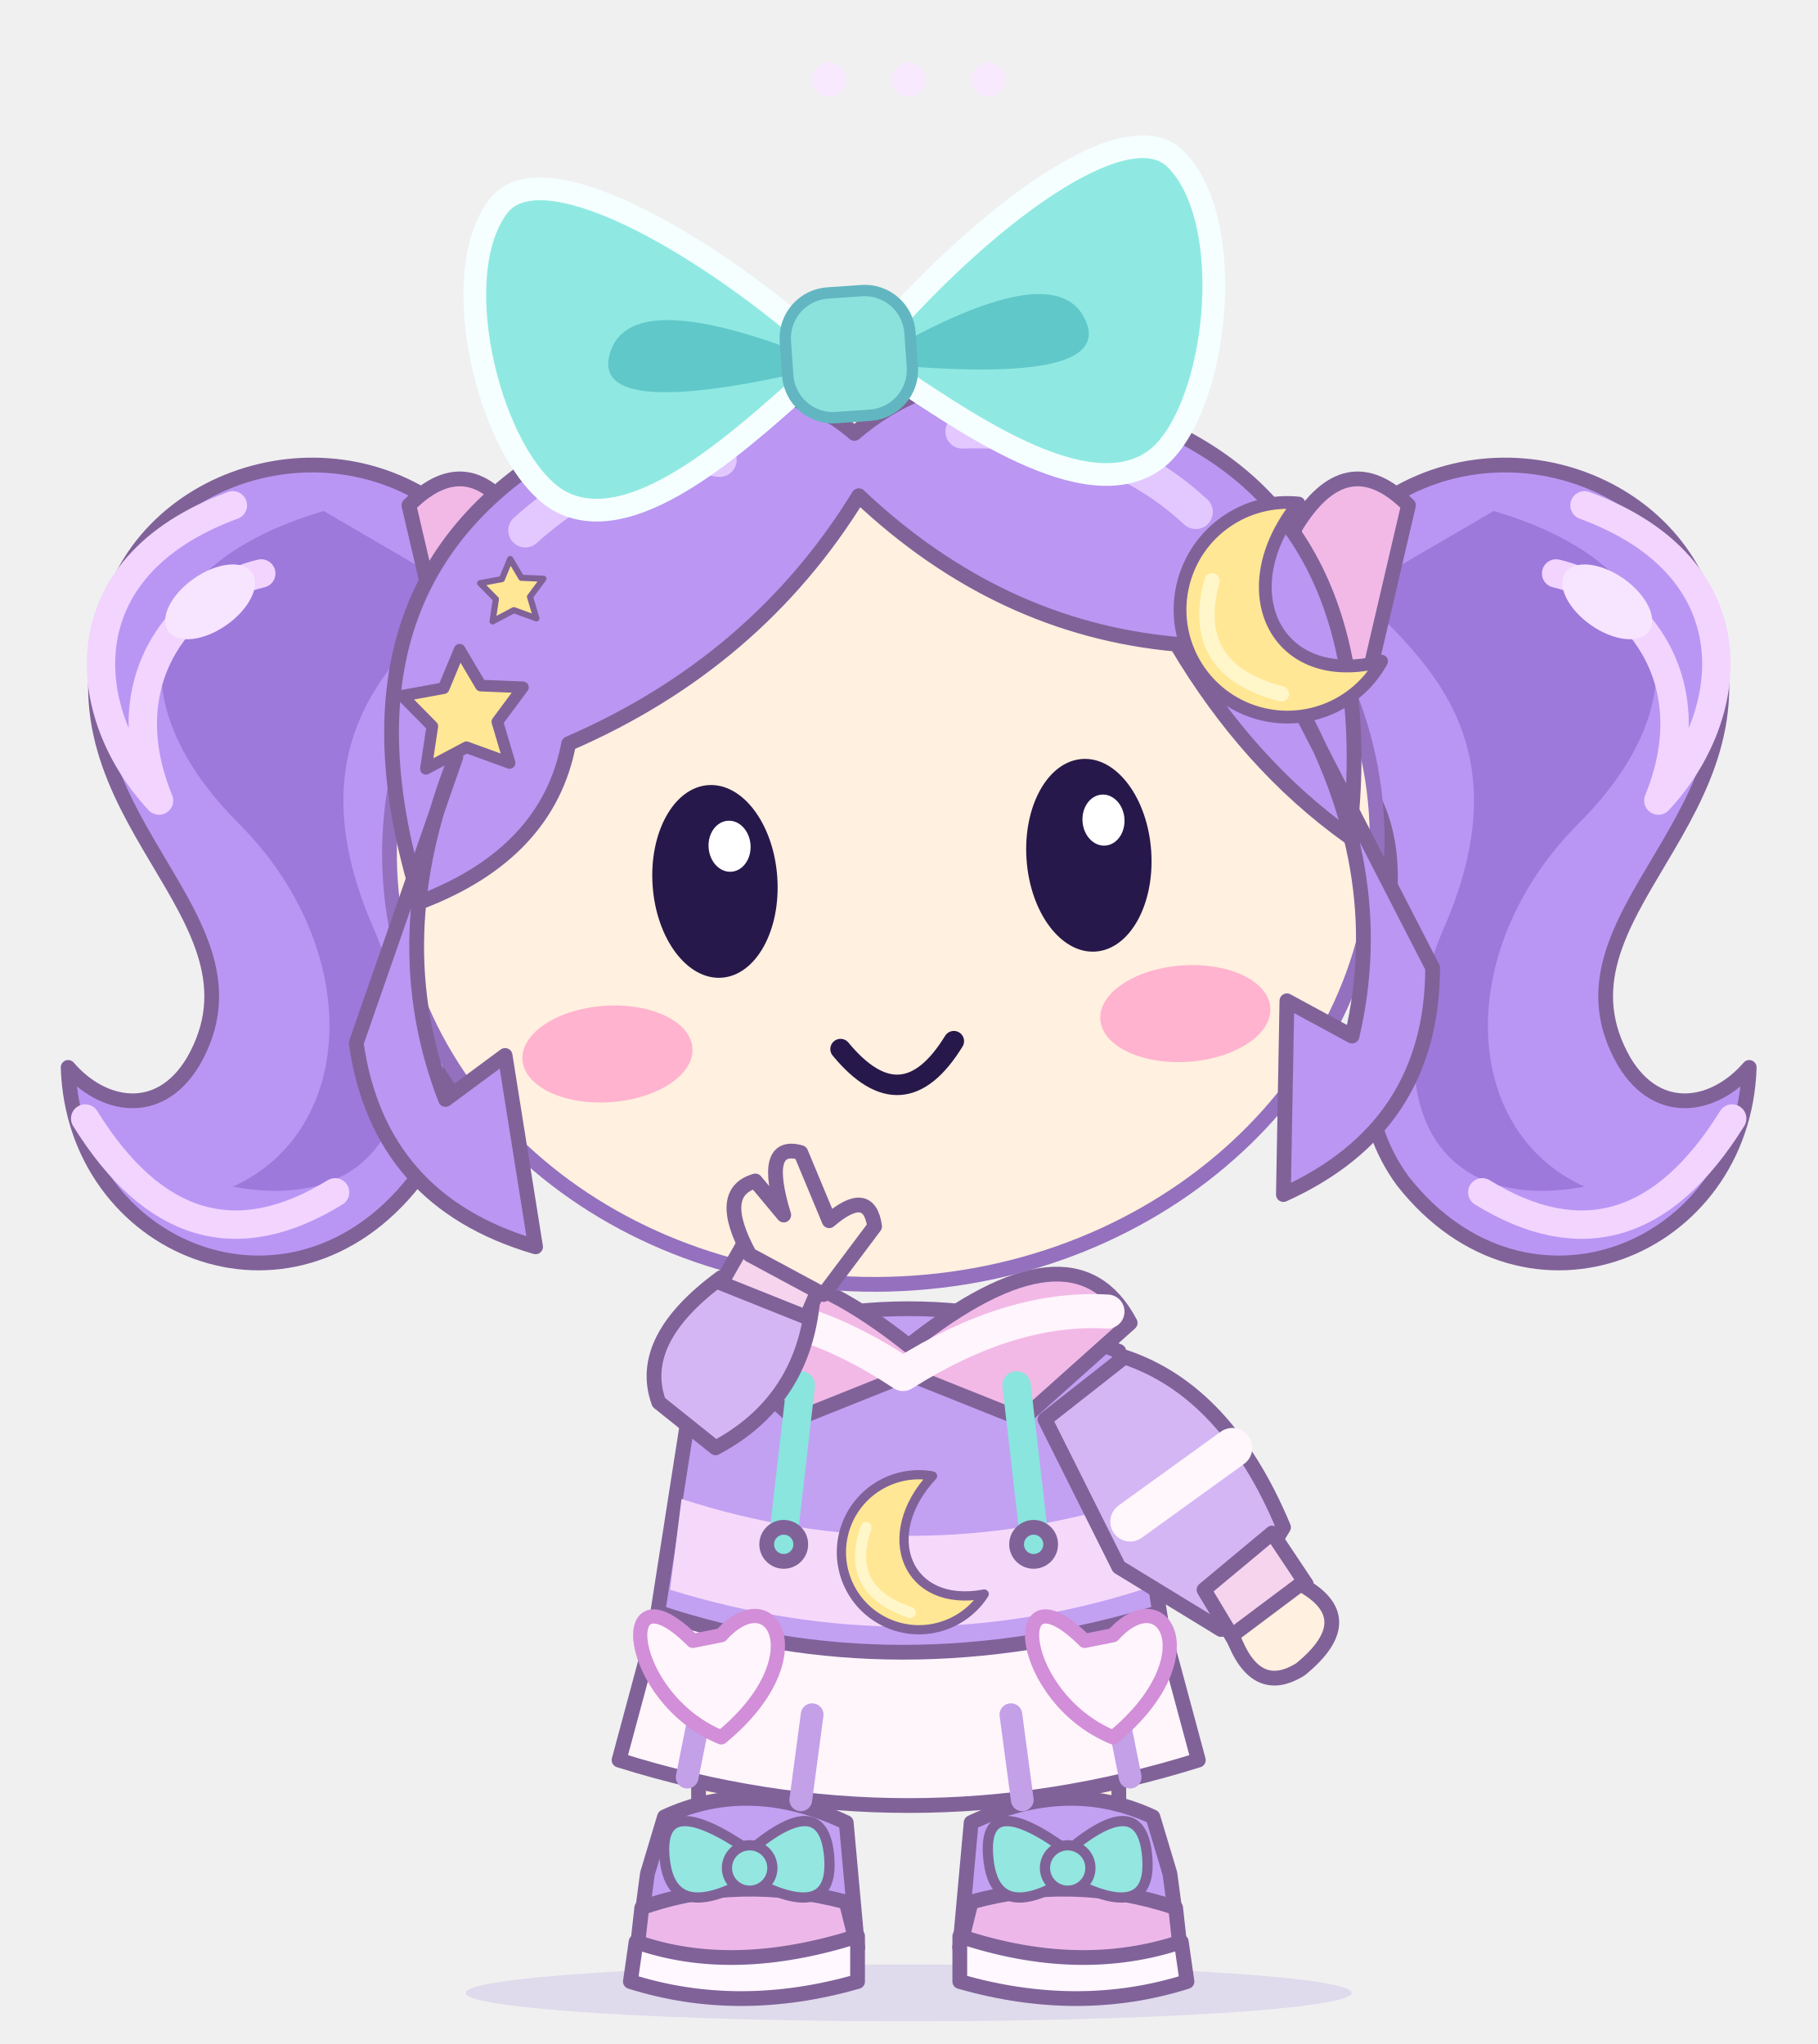
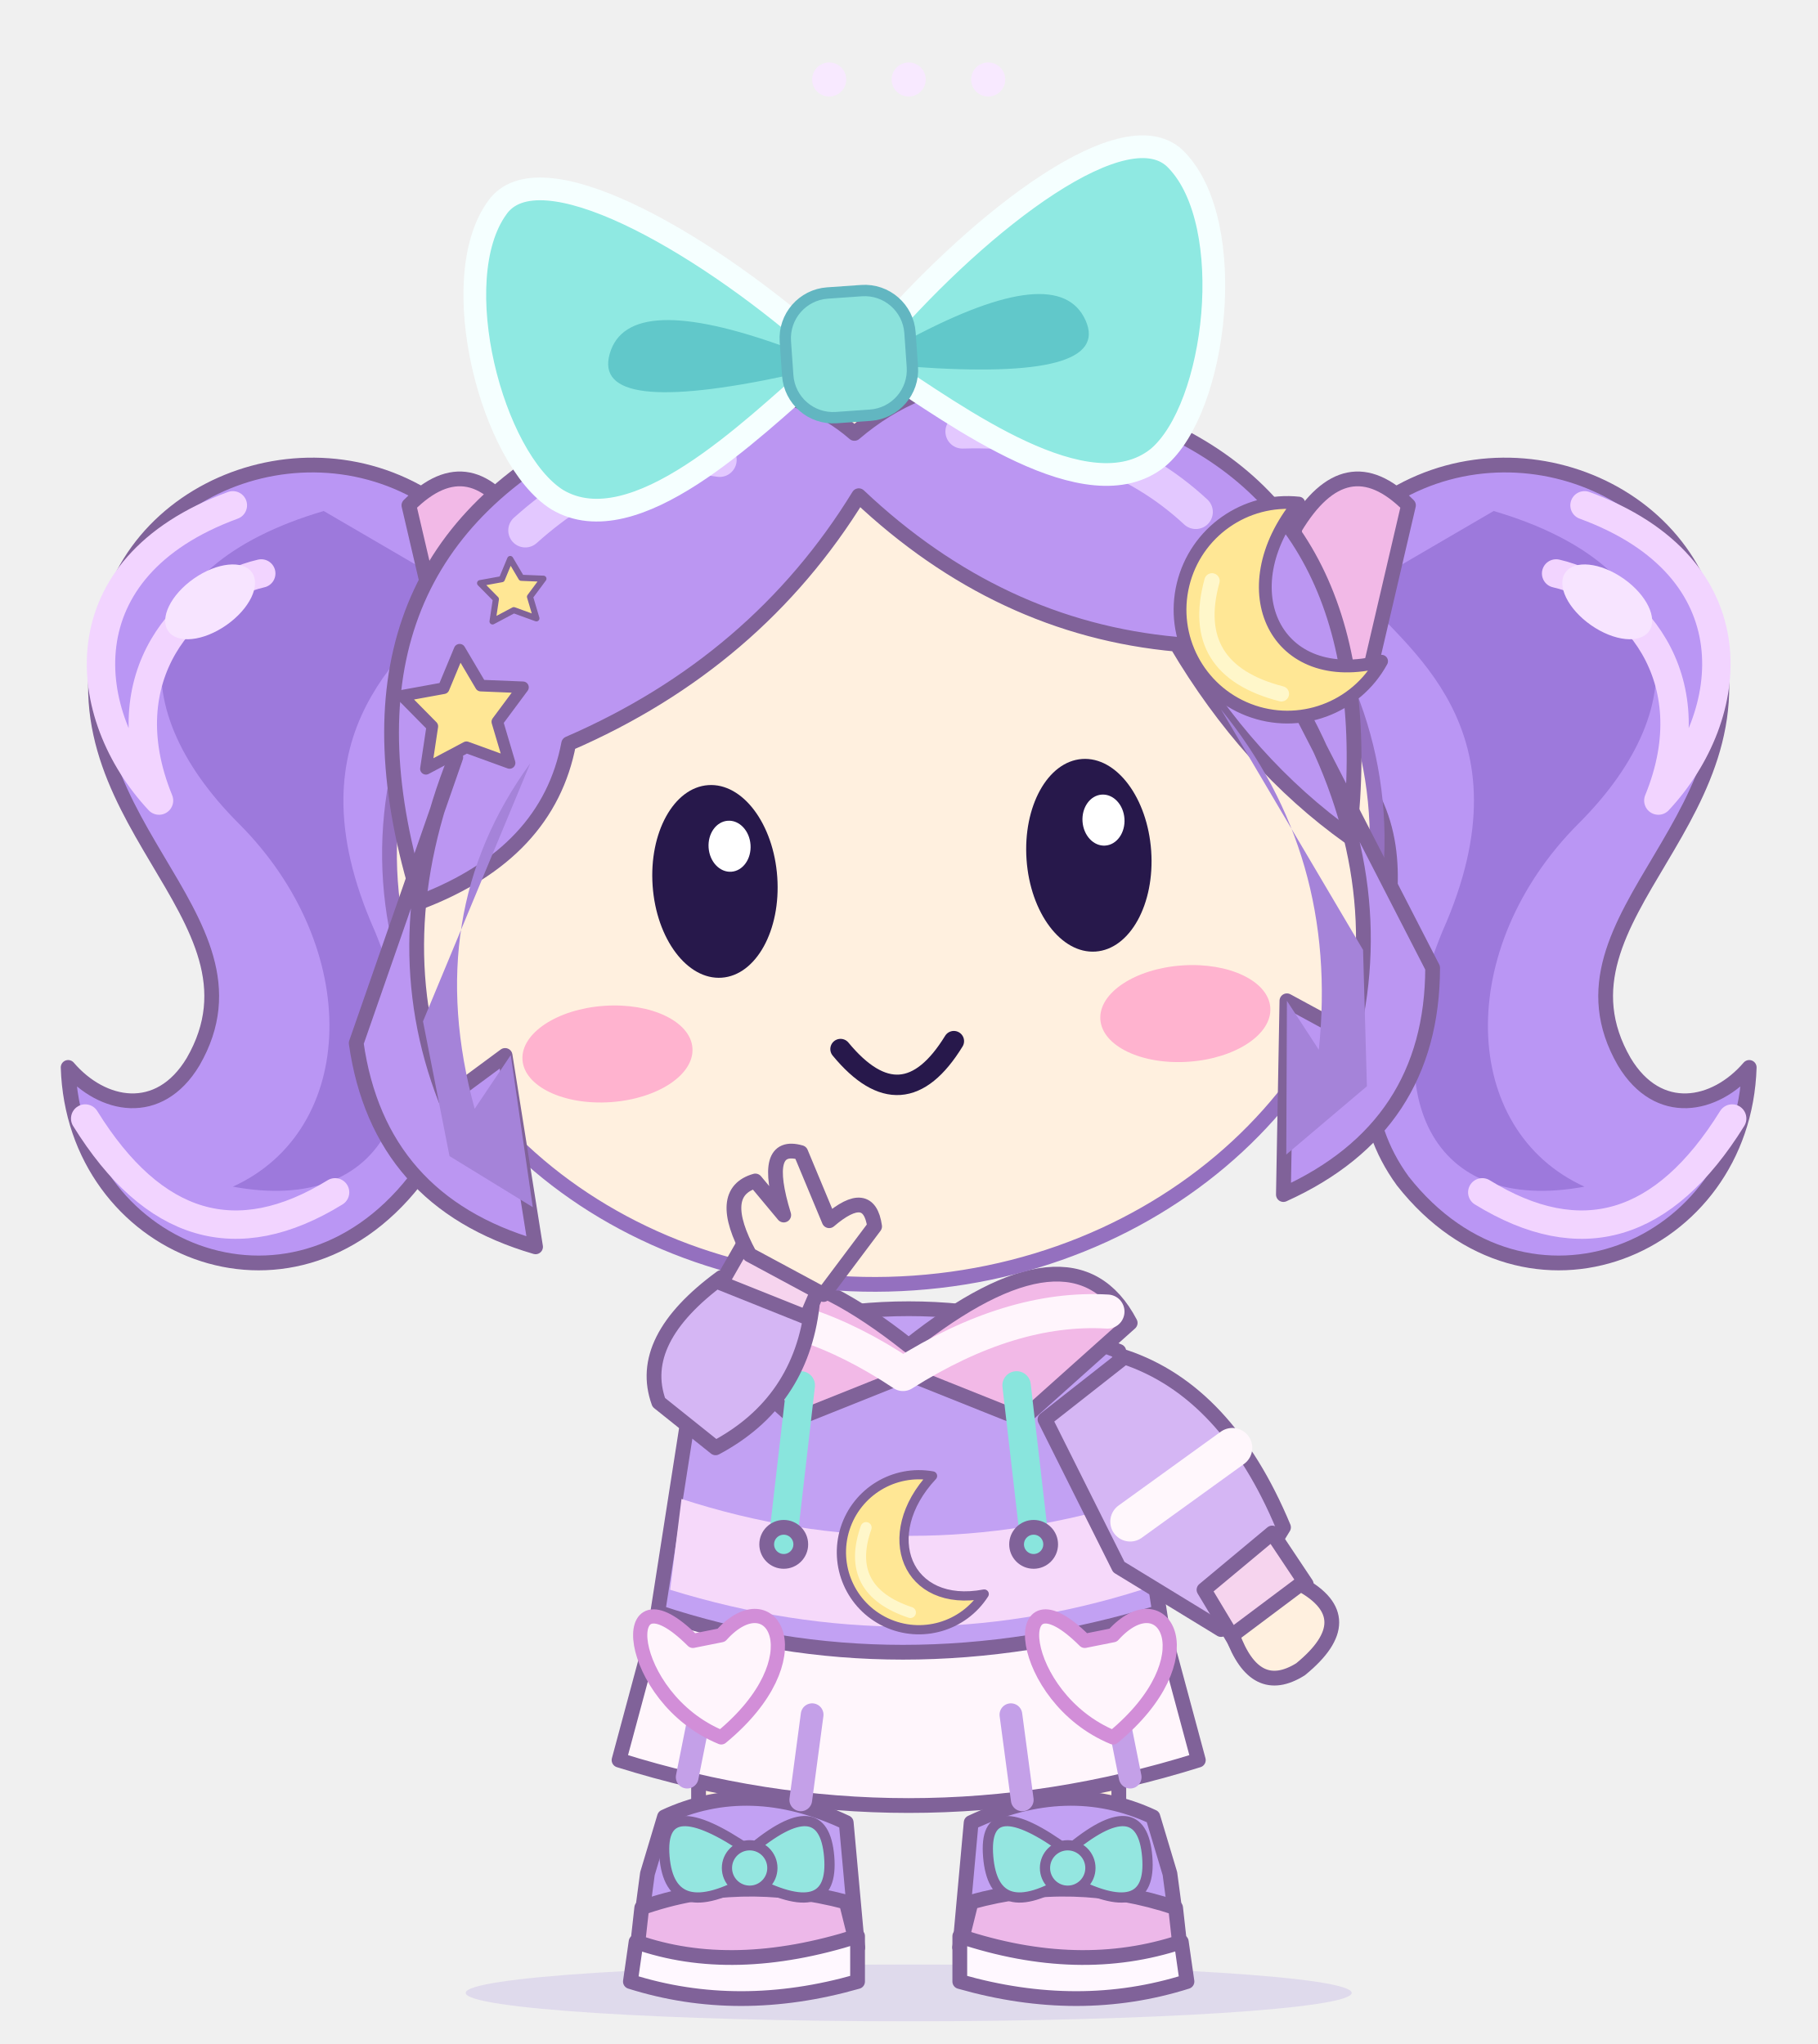
- <svg xmlns="http://www.w3.org/2000/svg" class="luna2" viewBox="0 0 320 360" preserveAspectRatio="xMidYMid meet" role="img" aria-label="Luna — thinking" data-state="thinking" data-outfit="home" data-reduced-motion="true" data-audio="unavailable" data-compact="false" data-character="luna">
+ <svg xmlns="http://www.w3.org/2000/svg" class="luna2" viewBox="0 0 320 360" preserveAspectRatio="xMidYMid meet" role="img" aria-label="Luna — thinking" data-character="luna" data-science-outfit="false" data-listening-disabled="false" data-state="thinking" data-outfit="home" data-reduced-motion="true" data-audio="unavailable" data-compact="false">
  <ellipse class="l2-ground" cx="160" cy="351" rx="78" ry="5" fill="#a58cdd" opacity=".22" />
  <g class="l2-character" fill="none" stroke="#806299" stroke-width="2.6" stroke-linecap="round" stroke-linejoin="round">
    <g transform="translate(0 0)">
      <g transform="translate(83 108)">
        <g class="l2-pigtail" style="transform-origin:0 0">
          <g transform="translate(-83 -108)">
            <path d="M83 94C62 72 26 82 19 108 7 144 49 161 34 187 28 197 18 195 12 188 13 220 51 236 73 208 89 186 68 162 78 141 88 125 101 110 83 94Z" fill="#ba96f4" />
            <path d="M57 90C23 100 21 124 42 145 64 167 63 199 41 209 68 214 78 193 66 164 50 128 73 114 81 104Z" fill="#9d79dc" stroke="none" />
            <path d="M41 89C11 100 14 126 28 141 19 119 33 104 46 101M15 197Q33 226 59 210" fill="none" stroke="#f2d4ff" stroke-width="5" />
            <ellipse cx="37" cy="106" rx="9" ry="5" transform="rotate(-35 37 106)" fill="#f7e4ff" stroke="none" />
            <path d="M72 89Q83 78 92 93L94 112 79 119Z" fill="#f2b9e7" />
          </g>
        </g>
      </g>
    </g>
    <g transform="translate(320 0) scale(-1 1)">
      <g transform="translate(83 108)">
        <g class="l2-pigtail" style="transform-origin:0 0">
          <g transform="translate(-83 -108)">
            <path d="M83 94C62 72 26 82 19 108 7 144 49 161 34 187 28 197 18 195 12 188 13 220 51 236 73 208 89 186 68 162 78 141 88 125 101 110 83 94Z" fill="#ba96f4" />
            <path d="M57 90C23 100 21 124 42 145 64 167 63 199 41 209 68 214 78 193 66 164 50 128 73 114 81 104Z" fill="#9d79dc" stroke="none" />
            <path d="M41 89C11 100 14 126 28 141 19 119 33 104 46 101M15 197Q33 226 59 210" fill="none" stroke="#f2d4ff" stroke-width="5" />
            <ellipse cx="37" cy="106" rx="9" ry="5" transform="rotate(-35 37 106)" fill="#f7e4ff" stroke="none" />
            <path d="M72 89Q83 78 92 93L94 112 79 119Z" fill="#f2b9e7" />
          </g>
        </g>
      </g>
    </g>
    <g class="l2-body">
      <g class="l2-feet">
        <path d="M123 300V324H145V300M175 300V324H197V300" fill="#fff0df" />
        <path d="M117 320Q132 313 149 321L151 343Q136 351 112 345L114 330Z M171 321Q188 313 203 320L206 330 208 345Q184 351 169 343Z" fill="#c2a1f3" />
        <path d="M113 336Q130 330 149 335L151 343Q132 350 112 345ZM171 335Q189 330 207 336L208 345Q189 350 169 343Z" fill="#edb8e9" />
        <path d="M112 342Q129 348 151 341V349Q130 355 111 349ZM169 341Q190 348 208 342L209 349Q190 355 169 349Z" fill="#fff8ff" />
        <g fill="#94e6e0" stroke-width="1.8">
          <path d="M132 326Q116 315 117 327T132 331Q147 339 146 327T132 326ZM188 326Q173 315 174 327T188 331Q203 339 202 327T188 326Z" />
          <circle cx="132" cy="329" r="4" />
          <circle cx="188" cy="329" r="4" />
+         </g>
+         <g class="liam-laces" fill="none" stroke="#f6f7ff" stroke-width="2.5">
+           <path d="m121 323 20 2m-21 3 21 2m38-5 20-2m-20 7 21-2" />
        </g>
      </g>
      <g class="l2-outfit-home">
        <path d="M123 238Q160 223 197 238L207 302Q160 318 113 302Z" fill="#c2a1f3" />
        <path d="M116 284Q158 298 204 284L211 310Q160 326 109 310Z" fill="#fff6fc" />
        <path d="M124 298 121 313M143 302 141 317M178 302 180 317M196 298 199 313" fill="none" stroke="#c4a0e8" stroke-width="4" />
        <path d="M120 264Q160 277 201 264V280Q160 293 118 280Z" fill="#f6d9fa" stroke="none" />
        <path d="M121 233Q131 214 160 237 189 214 199 233L180 250 160 242 140 250Z" fill="#f2b9e7" />
        <path d="M125 231Q141 230 159 242 178 230 195 231" fill="none" stroke="#fff5fc" stroke-width="6" />
        <path d="M141 244 138 270M179 244 182 270" fill="none" stroke="#89e5dd" stroke-width="5" />
        <circle cx="138" cy="272" r="3" fill="#89e5dd" />
        <circle cx="182" cy="272" r="3" fill="#89e5dd" />
        <path transform="translate(159 271) scale(0.65)" d="M8-17A21 21 0 1 0 22 15C1 19-7-1 8-17Z" fill="#ffe795" stroke="#806299" stroke-width="2.5" />
        <path transform="translate(159 271) scale(0.65)" d="M-10-3Q-16 14 2 20" fill="none" stroke="#fff7ca" stroke-width="3" />
        <g class="l2-detail" fill="#fff5fc" stroke="#d28ed8" stroke-width="2.5">
          <path d="M122 289C108 275 110 299 127 306 144 292 136 278 127 288Z" />
          <path d="M191 289C177 275 179 299 196 306 213 292 205 278 196 288Z" />
        </g>
      </g>
      <g class="l2-outfit-enterprise">
        <path d="M124 282H196L205 311Q160 323 115 311Z" fill="#8a73b6" />
        <path d="M126 235Q160 225 194 235L201 294Q180 304 160 293 140 304 119 294Z" fill="#9981c3" />
        <path d="M143 231 160 259 177 231Z" fill="#fff6fc" />
        <path d="M137 233 148 251 140 258 160 283 151 241M183 233 172 251 180 258 160 283 169 241" fill="#bfa0eb" />
        <path d="M151 240 160 247 169 240 168 255 160 250 152 255Z" fill="#8de3da" />
        <circle cx="160" cy="283" r="2.6" fill="#ffdfa3" stroke="none" />
        <path d="M126 281H140M180 281H194" stroke="#d9c2f5" stroke-width="3" />
        <g class="l2-detail">
          <path d="M179 250V268" stroke="#8de3da" stroke-width="3" />
          <rect x="172" y="263" width="17" height="22" rx="3" fill="#fff8ee" />
          <circle cx="180.5" cy="270" r="3" fill="#c3a3ef" stroke="none" />
          <path d="M176 278H185" stroke="#8de3da" />
        </g>
      </g>
+       <g class="liam-clothes">
+         <path d="M123 286H197L199 322H174L166 304H154L146 322H121Z" fill="#697cc0" />
+         <path d="M127 303v14m66-14v14M160 293v9" stroke="#485d9d" />
+         <path d="M123 238Q160 223 197 238L207 302Q160 318 113 302Z" fill="#7d91d6" />
+         <path d="M121 233Q131 214 160 237 189 214 199 233L180 250 160 242 140 250Z" fill="#657bbd" />
+         <path d="M125 231Q141 230 159 242 178 230 195 231" fill="none" stroke="#d6e3ff" stroke-width="5" />
+         <path d="M142 244v23m36-23v23" stroke="#e5eaff" stroke-width="3" />
+         <g transform="translate(160 276) rotate(-22)" stroke="#ffe9ae" stroke-width="2">
+           <circle r="11" fill="#f5d786" />
+           <ellipse rx="21" ry="6" fill="none" />
+           <path d="M-20 0q16 10 40 0" fill="none" stroke="#fff2c5" />
+         </g>
+         <g class="liam-labcoat">
+           <path d="M123 238 141 230 157 251 152 307 113 302Z M197 238 179 230 163 251 168 307 207 302Z" fill="#fff9ef" stroke="#6e80bd" />
+           <path d="m141 230-6 17 11 7-12 10 18 16m27-50 6 17-11 7 12 10-18 16" fill="#e4e9ff" stroke="#7a8ac2" />
+           <path d="m121 282 21 3-2 14-21-3Z m58 3 21-3 2 14-21 3Z" fill="#f6f5ff" stroke="#8d9dcf" stroke-width="1.8" />
+           <path d="m124 255-2 15m6-17-1 16" stroke="#849dd5" stroke-width="3" />
+           <path d="m185 252 3 13" stroke="#d5b267" stroke-width="2" />
+           <path d="m179 266 17-3 3 17-18 3Z" fill="#dae8ff" stroke="#7a8ac2" stroke-width="1.7" />
+           <circle cx="189" cy="270" r="2" fill="#8aa8da" stroke="none" />
+           <path d="m185 276 8-1" stroke="#8aa8da" stroke-width="1.3" />
+         </g>
+       </g>
      <g transform="translate(0 0)">
        <g transform="translate(126 240)">
          <g class="l2-arm l2-arm-left" style="transform-origin:0 0">
            <g transform="translate(-126 -240)">
              <path d="M122 239Q104 245 94 269L105 287 123 276 136 250Z" class="l2-sleeve" fill="#d5b6f4" />
              <path d="M96 270 108 280 102 290 90 279Z" fill="#f6d4ee" />
              <path d="M91 279Q80 285 91 294 99 299 103 288Z" fill="#fff0df" />
              <path class="l2-detail" d="M103 255 121 268" stroke="#fff7fc" stroke-width="7" />
            </g>
          </g>
        </g>
      </g>
      <g transform="translate(320 0) scale(-1 1)">
        <g transform="translate(126 240)">
          <g class="l2-arm l2-arm-right" style="transform-origin:0 0">
            <g transform="translate(-126 -240)">
              <path d="M122 239Q104 245 94 269L105 287 123 276 136 250Z" class="l2-sleeve" fill="#d5b6f4" />
              <path d="M96 270 108 280 102 290 90 279Z" fill="#f6d4ee" />
              <path d="M91 279Q80 285 91 294 99 299 103 288Z" fill="#fff0df" />
              <path class="l2-detail" d="M103 255 121 268" stroke="#fff7fc" stroke-width="7" />
            </g>
          </g>
        </g>
      </g>
    </g>
    <g transform="translate(160 213)">
      <g class="l2-head-pose" style="transform-origin:0 0">
        <g transform="translate(-160 -213)">
          <ellipse class="l2-face-base" cx="160" cy="149" rx="87" ry="77" fill="#fff0df" stroke="#9470bf" />
          <g class="l2-cheeks" fill="#ffb3cf" stroke="none">
            <ellipse cx="109" cy="182" rx="15" ry="8.5" />
            <ellipse cx="211" cy="182" rx="15" ry="8.5" />
          </g>
          <g class="l2-eye-gaze" fill="#27184b" stroke="none">
            <g class="l2-eyes-open">
              <ellipse cx="127" cy="157" rx="11" ry="17" />
              <ellipse cx="193" cy="157" rx="11" ry="17" />
              <ellipse cx="130" cy="151" rx="3.7" ry="4.5" fill="#fff" />
              <ellipse cx="196" cy="151" rx="3.7" ry="4.5" fill="#fff" />
            </g>
          </g>
          <g class="l2-eyes-shut" fill="none" stroke="#27184b" stroke-width="4.5">
            <path d="M116 160Q127 147 138 160M182 160Q193 147 204 160" />
          </g>
          <g class="l2-eyes-blink" fill="none" stroke="#27184b" stroke-width="3.5">
            <path d="M117 160Q127 165 137 160M183 160Q193 165 203 160" />
          </g>
          <g class="l2-brows" fill="none" stroke="#9470bf" stroke-width="3">
            <path d="M117 132 132 130M188 130 203 132" />
          </g>
          <g fill="none" stroke="#27184b" stroke-width="3.6">
            <path class="l2-mouth-smile" d="M150 184Q160 198 170 184" />
            <path class="l2-mouth-concern" d="M152 191Q160 186 168 191" />
          </g>
          <g class="l2-mouth-small">
            <ellipse cx="160" cy="188" rx="6" ry="7" fill="#44234f" stroke="#27184b" stroke-width="2" />
          </g>
          <g class="l2-mouth-wide">
            <path d="M149 182H171Q172 200 160 200 148 200 149 182Z" fill="#44234f" stroke="#27184b" stroke-width="2" />
            <path d="M153 195Q160 189 167 195Q160 202 153 195Z" fill="#f7a5c8" stroke="none" />
          </g>
          <g class="l2-front-hair" fill="#bb96f2">
            <path d="M78 153Q64 94 112 73 144 60 160 76 183 59 213 78 252 98 242 153 225 139 214 117 183 112 160 87 140 115 106 127 101 146 78 153Z" />
            <path d="M86 128Q71 159 80 188L91 181 94 215Q67 205 65 177Z M234 128Q249 159 240 188L229 181 226 215Q253 205 255 177Z" />
+             <path d="M99 130Q78 155 85 190L92 181 94 208 80 198 77 174Z M221 129Q240 156 234 190L229 181 227 208 242 197 243 173Z" fill="#a583d9" stroke="none" />
            <path d="M101 89Q119 75 136 79M179 77Q204 78 219 94" fill="none" stroke="#e3c8ff" stroke-width="6" />
          </g>
          <g class="l2-accessories">
            <path d="M154 59C135 40 108 22 100 32 90 44 96 76 107 84 120 93 142 74 154 65Z M166 59C185 40 212 22 220 32 230 44 224 76 213 84 200 93 178 74 166 65Z" fill="#8fe9e2" stroke="#f5ffff" stroke-width="4" />
            <path d="M149 60Q122 48 118 59T149 65M171 60Q198 48 202 59T171 65" fill="#61c8ca" stroke="none" />
            <rect x="149" y="51" width="22" height="22" rx="8" fill="#8be2dc" stroke="#62b6c1" stroke-width="2" />
            <path transform="translate(230 109) scale(0.9)" d="M8-17A21 21 0 1 0 22 15C1 19-7-1 8-17Z" fill="#ffe795" stroke="#806299" stroke-width="2.5" />
            <path transform="translate(230 109) scale(0.9)" d="M-10-3Q-16 14 2 20" fill="none" stroke="#fff7ca" stroke-width="3" />
            <g class="l2-detail">
              <path transform="translate(88 119) scale(0.82)" d="M0-12 4-4 13-3 7 4 9 13 0 9-9 13-7 4-13-3-4-4Z" fill="#ffe795" stroke="#806299" stroke-width="2.5" stroke-linejoin="round" />
              <path transform="translate(98 99) scale(0.43)" d="M0-12 4-4 13-3 7 4 9 13 0 9-9 13-7 4-13-3-4-4Z" fill="#ffe795" stroke="#806299" stroke-width="2.5" stroke-linejoin="round" />
            </g>
          </g>
+           <g class="liam-hair" fill="#9faef5" stroke="#727aca" stroke-width="2.3">
+             <path d="M146 47Q170 22 150 22 127 26 119 38 122 16 145 13 176 9 181 28 184 40 171 48Z" />
+             <path d="M89 75Q74 92 61 87L68 99Q59 110 42 106 46 123 62 127L51 137Q40 139 34 132 37 154 62 157L51 167 40 165Q47 184 69 182L59 191 48 191Q58 210 82 201L88 215 106 197 111 137 213 134 221 200Q236 217 252 204L243 196Q268 194 276 178 263 185 252 175 276 169 278 151 267 162 251 148 277 142 279 122 266 137 250 122 262 111 256 98 249 103Q239 84 232 75 213 52 175 52 125 44 89 75Z" />
+             <path d="M66 127Q82 119 86 99 77 133 62 143L76 148Q82 166 69 175 90 174 99 151L101 186 87 200 80 192 69 197 71 178 60 176 69 157 59 153 72 139Z M230 108Q226 138 243 150L234 159 247 175 235 182 243 198 224 190 219 145Z" fill="#7d8ee0" stroke="none" />
+             <path d="M87 140Q78 99 105 80 125 62 157 70 178 55 202 72 235 81 237 119L229 149Q213 148 201 128L204 144Q180 137 169 112L166 141Q147 134 138 109 133 135 113 143L118 128Q104 146 88 150Z" />
+             <path d="M156 76Q139 91 153 120L164 131 162 110 172 122Q162 94 169 76 M198 81Q216 105 222 127L229 136 225 111 217 90Z" fill="#bec7ff" stroke="none" />
+             <path d="M94 98Q90 119 81 128M122 82Q109 92 108 106M177 74Q188 70 198 78M57 146q8 5 15 3M244 159q13 9 21 1" fill="none" stroke="#e0e9ff" stroke-width="4" />
+             <path d="M133 28q17-16 31-6" fill="none" stroke="#e0e9ff" stroke-width="3" />
+           </g>
+           <g class="liam-goggles" stroke="#39375e" stroke-width="3.5">
+             <path d="M82 104Q88 52 160 56 226 53 239 105" fill="none" stroke-width="9" />
+             <path d="M145 65Q160 57 175 65" fill="none" stroke-width="7" />
+             <g transform="rotate(-17 120 64)">
+               <ellipse cx="120" cy="64" rx="30" ry="21" fill="#9692b5" />
+               <ellipse cx="120" cy="62" rx="24" ry="15" fill="#c4d7ff" stroke="#f5eaff" stroke-width="2.5" />
+               <path d="m107 68 18-19m-8 23 17-18" stroke="#fff9ef" stroke-width="4" />
+             </g>
+             <g transform="rotate(17 200 64)">
+               <ellipse cx="200" cy="64" rx="30" ry="21" fill="#9692b5" />
+               <ellipse cx="200" cy="62" rx="24" ry="15" fill="#c4d7ff" stroke="#f5eaff" stroke-width="2.5" />
+               <path d="m186 66 17-18m-7 23 15-17" stroke="#fff9ef" stroke-width="4" />
+             </g>
+           </g>
+           <g class="liam-moon">
+             <path transform="translate(226 106) scale(0.88)" d="M8-17A21 21 0 1 0 22 15C1 19-7-1 8-17Z" fill="#ffe795" stroke="#806299" stroke-width="2.5" />
+             <path transform="translate(226 106) scale(0.88)" d="M-10-3Q-16 14 2 20" fill="none" stroke="#fff7ca" stroke-width="3" />
+           </g>
+           <g class="liam-glasses" fill="none" stroke="#35365d" stroke-width="3.2">
+             <circle cx="126" cy="162" r="25" />
+             <circle cx="194" cy="162" r="25" />
+             <path d="M151 160q9-7 18 0m-68-4-13-5m131 5 13-5" />
+             <path d="M110 146q7-5 13-4M178 146q7-5 13-4" stroke="#fff" stroke-width="2" />
+           </g>
          <g class="l2-sleep-mask">
            <path d="M88 153 104 159M216 159 232 153" fill="none" stroke="#9b79cb" stroke-width="7" />
            <path d="M104 146Q124 136 147 146 160 152 173 146 196 136 216 146L216 174Q198 193 177 178 160 168 143 178 122 193 104 174Z" fill="#b792ee" stroke="#f0d9ff" stroke-width="3" />
            <path d="M117 163Q127 174 138 163M182 163Q193 174 203 163" fill="none" stroke="#fff0ff" stroke-width="3" />
            <path transform="translate(160 153) scale(0.34)" d="M8-17A21 21 0 1 0 22 15C1 19-7-1 8-17Z" fill="#ffe795" stroke="#806299" stroke-width="2.5" />
            <path transform="translate(160 153) scale(0.34)" d="M-10-3Q-16 14 2 20" fill="none" stroke="#fff7ca" stroke-width="3" />
          </g>
          <g class="l2-mouth-snore" fill="#44234f" stroke="#27184b" stroke-width="2">
            <path class="l2-snore-closed" d="M155 193Q160 198 165 193" fill="none" stroke-width="3.4" stroke-linecap="round" />
            <ellipse class="l2-snore-open" cx="160" cy="194" rx="6" ry="8" />
            <path class="l2-snore-tongue" d="M156 198Q160 194 164 198Q160 203 156 198Z" fill="#f7a5c8" stroke="none" />
          </g>
        </g>
      </g>
    </g>
    <g class="l2-hand-think">
      <path d="M116 247Q112 236 127 225L143 230Q141 247 126 255Z" class="l2-sleeve" fill="#d5b6f4" />
      <path d="M127 226 131 219 145 225 142 232Z" fill="#f6d4ee" />
      <path d="M132 221Q126 210 133 208L138 214Q134 201 141 203L146 215Q153 209 154 216L145 228Z" fill="#fff0df" />
    </g>
    <g class="l2-laptop">
      <path d="M106 312H219L232 331H101Z" fill="#bba0e3" />
      <path d="M139 281H229L219 328H130Z" fill="#9d80cb" stroke="#e7d2ff" stroke-width="3" />
      <path transform="translate(180 303) scale(0.46)" d="M8-17A21 21 0 1 0 22 15C1 19-7-1 8-17Z" fill="#ffe795" stroke="#806299" stroke-width="2.5" />
      <path transform="translate(180 303) scale(0.46)" d="M-10-3Q-16 14 2 20" fill="none" stroke="#fff7ca" stroke-width="3" />
      <path d="M102 333H230" stroke="#806299" stroke-width="4" />
    </g>
  </g>
  <g class="l2-effects" stroke="none">
    <g class="l2-thinking-dots" fill="#f8e9ff">
      <circle cx="146" cy="14" r="3" />
      <circle cx="160" cy="14" r="3" />
      <circle cx="174" cy="14" r="3" />
    </g>
    <g class="l2-listening-lines" fill="none" stroke="#93ede5" stroke-width="4">
-       <path d="M23 65 31 77M40 57 44 71M291 65 283 77M274 57 270 71" />
+       <path d="m271 43 4-18m11 26 13-15m-5 29 20-6" />
    </g>
    <g class="l2-sparkles">
      <path transform="translate(40 244) scale(0.65)" d="M0-12 4-4 13-3 7 4 9 13 0 9-9 13-7 4-13-3-4-4Z" fill="#ffe795" stroke="#806299" stroke-width="2.5" stroke-linejoin="round" />
      <path transform="translate(278 238) scale(0.8)" d="M0-12 4-4 13-3 7 4 9 13 0 9-9 13-7 4-13-3-4-4Z" fill="#ffe795" stroke="#806299" stroke-width="2.5" stroke-linejoin="round" />
      <path transform="translate(273 47) scale(0.45)" d="M0-12 4-4 13-3 7 4 9 13 0 9-9 13-7 4-13-3-4-4Z" fill="#ffe795" stroke="#806299" stroke-width="2.5" stroke-linejoin="round" />
    </g>
    <g class="l2-oops" fill="#ffe795">
      <path d="M270 77 274 91 278 77Z" />
      <circle cx="274" cy="98" r="2.5" />
    </g>
    <g class="l2-zzz" fill="#e8d0ff" font-family="system-ui,sans-serif" font-weight="700">
      <text x="260" y="145" font-size="14">z</text>
      <text x="277" y="127" font-size="20">z</text>
      <text x="292" y="104" font-size="25">Z</text>
    </g>
  </g>
  <style>/* Every animated group has one transform owner. Face/head never scale. */
.luna2 { display:block; width:100%; height:auto; aspect-ratio:8/9; overflow:hidden; }
.luna2 * { transform-box:view-box; }
.luna2 .l2-outfit-enterprise,
.luna2 .l2-eyes-shut,.luna2 .l2-eyes-blink,.luna2 .l2-mouth-small,.luna2 .l2-mouth-wide,
.luna2 .l2-mouth-concern,.luna2 .l2-mouth-snore,.luna2 .l2-sleep-mask,.luna2 .l2-laptop,.luna2 .l2-effects &gt; g,
.luna2 .l2-hand-think,.luna2 .l2-listening-glow,.luna2 .l2-brows { opacity:0; }
.luna2[data-outfit="enterprise"] .l2-outfit-home { display:none; }
.luna2[data-outfit="enterprise"] .l2-outfit-enterprise { opacity:1; }
.luna2[data-outfit="enterprise"] .l2-sleeve { fill:#9981c3; }
.luna2[data-compact="true"] .l2-detail { display:none; }
.luna2[data-state="listening"] .l2-listening-lines { opacity:.85; }
.luna2[data-state="thinking"] .l2-thinking-dots { opacity:1; }
.luna2[data-state="thinking"] .l2-eye-gaze { transform:translate(3px,-4px); }
.luna2[data-state="thinking"] .l2-head-pose { transform:rotate(-4deg); }
.luna2[data-state="thinking"] .l2-arm-left { opacity:0; }
.luna2[data-state="thinking"] .l2-hand-think { opacity:1; }
.luna2[data-state="working"] .l2-laptop { opacity:1; }
.luna2[data-state="working"] .l2-eye-gaze { transform:translate(0,4px); }
.luna2[data-state="working"] .l2-arm { transform:rotate(-25deg); }
.luna2[data-state="happy"] .l2-eyes-open,
.luna2[data-state="sleeping"] .l2-eyes-open { opacity:0; }
.luna2[data-state="happy"] .l2-eyes-shut,
.luna2[data-state="happy"] .l2-sparkles { opacity:1; }
.luna2[data-state="happy"] .l2-mouth-smile,
.luna2[data-state="error"] .l2-mouth-smile { opacity:0; }
.luna2[data-state="happy"] .l2-mouth-wide { opacity:1; }
.luna2[data-state="error"] .l2-mouth-small,
.luna2[data-state="error"] .l2-oops,.luna2[data-state="error"] .l2-brows { opacity:1; }
.luna2[data-state="sleeping"] .l2-mouth-smile { opacity:0; }
.luna2[data-state="sleeping"] .l2-sleep-mask,
.luna2[data-state="sleeping"] .l2-zzz { opacity:1; }
.luna2[data-state="sleeping"] .l2-mouth-snore { opacity:1; }
.luna2[data-state="sleeping"] .l2-snore-open,
.luna2[data-state="sleeping"] .l2-snore-tongue { opacity:0; animation:l2-snore-open 3.6s steps(1,end) infinite; }
.luna2[data-state="sleeping"] .l2-snore-closed { opacity:1; animation:l2-snore-closed 3.6s steps(1,end) infinite; }
.luna2[data-state="talking"] .l2-mouth-smile { opacity:0; }
.luna2[data-state="talking"] .l2-mouth-small { opacity:1; }

/* Static proportions were raster-checked before motion was introduced. */
.luna2 .l2-character { animation:l2-breathe 5.6s ease-in-out infinite; }
.luna2 .l2-pigtail { animation:l2-hair 6.7s ease-in-out infinite; }
.luna2 .l2-head-pose,.luna2 .l2-eye-gaze,.luna2 .l2-arm { transition:transform 360ms ease; }
.luna2:not([data-state="sleeping"]):not([data-state="happy"]) .l2-eyes-open { animation:l2-blink-open 17s steps(1,end) infinite; }
.luna2:not([data-state="sleeping"]):not([data-state="happy"]) .l2-eyes-blink { animation:l2-blink-shut 17s steps(1,end) infinite; }
.luna2[data-state="listening"] .l2-pigtail { animation:l2-perk 3.8s ease-in-out infinite; }
.luna2[data-state="thinking"] .l2-thinking-dots circle { animation:l2-dot 1.8s ease-in-out infinite; }
.luna2[data-state="thinking"] .l2-thinking-dots circle:nth-child(2) { animation-delay:.25s; }
.luna2[data-state="thinking"] .l2-thinking-dots circle:nth-child(3) { animation-delay:.5s; }
.luna2[data-state="working"] .l2-arm { animation:l2-type .85s ease-in-out infinite; }
.luna2[data-state="working"] .l2-arm-right { animation-delay:.42s; }
.luna2[data-state="working"] .l2-eye-gaze { animation:l2-glance 7s ease-in-out infinite; }
.luna2[data-state="talking"][data-audio="unavailable"] .l2-mouth-small { animation:l2-mouth-a .64s steps(1,end) infinite; }
.luna2[data-state="talking"][data-audio="unavailable"] .l2-mouth-wide { animation:l2-mouth-b .64s steps(1,end) infinite; }
.luna2[data-state="talking"][data-audio="closed"] .l2-mouth-small { opacity:0; }
.luna2[data-state="talking"][data-audio="closed"] .l2-mouth-smile { opacity:1; }
.luna2[data-state="talking"][data-audio="wide"] .l2-mouth-small { opacity:0; }
.luna2[data-state="talking"][data-audio="wide"] .l2-mouth-wide { opacity:1; }
.luna2[data-state="happy"] .l2-character { animation:l2-celebrate .85s ease-out 1; }
.luna2[data-state="happy"] .l2-sparkles { animation:l2-sparkle 1.4s ease-out 1; }
.luna2[data-state="error"] .l2-mouth-small { animation:l2-surprise 1.1s steps(1,end) forwards; }
.luna2[data-state="error"] .l2-mouth-concern { animation:l2-concern 1.1s steps(1,end) forwards; }
.luna2[data-state="sleeping"] .l2-character { animation-duration:6.8s; }
.luna2[data-state="sleeping"] .l2-head-pose { animation:l2-sleep-bob 4.8s ease-in-out infinite; }
.luna2[data-state="sleeping"] .l2-zzz { animation:l2-drift 5s ease-in-out infinite; }
@keyframes l2-breathe { 0%,100% { transform:translateY(0); } 50% { transform:translateY(-2px); } }
@keyframes l2-hair { 0%,100% { transform:rotate(0); } 50% { transform:rotate(1deg); } }
@keyframes l2-perk { 0%,100% { transform:rotate(3deg); } 50% { transform:rotate(4deg); } }
/* Unequal blink intervals (3.4, 5.3, 2.5, 5.8 seconds), no eye/face scaling. */
@keyframes l2-blink-open { 0%,21%,52%,67%,100% { opacity:1; } 20%,51%,66% { opacity:0; } }
@keyframes l2-blink-shut { 0%,21%,52%,67%,100% { opacity:0; } 20%,51%,66% { opacity:1; } }
@keyframes l2-dot { 0%,100% { opacity:.35; } 50% { opacity:1; } }
@keyframes l2-type { 0%,100% { transform:rotate(-25deg) translateY(0); } 50% { transform:rotate(-25deg) translateY(5px); } }
@keyframes l2-sleep-bob { 0%,100% { transform:translateY(0) rotate(0); } 50% { transform:translateY(1.5px) rotate(.6deg); } }
@keyframes l2-snore-open { 0%,28%,64%,100% { opacity:0; } 34%,58% { opacity:1; } }
@keyframes l2-snore-closed { 0%,28%,64%,100% { opacity:1; } 34%,58% { opacity:0; } }
@keyframes l2-glance { 0%,65%,100% { transform:translateY(4px); } 75%,90% { transform:translateY(0); } }
@keyframes l2-mouth-a { 0%,55%,100% { opacity:1; } 25%,75% { opacity:0; } }
@keyframes l2-mouth-b { 0%,55%,100% { opacity:0; } 25%,75% { opacity:1; } }
@keyframes l2-celebrate { 0%,65%,100% { transform:translateY(0); } 30% { transform:translateY(-7px); } 80% { transform:translateY(-2px); } }
@keyframes l2-sparkle { 0% { opacity:0; } 30%,70%,100% { opacity:1; } }
@keyframes l2-surprise { 0% { opacity:1; } 100% { opacity:0; } }
@keyframes l2-concern { 0% { opacity:0; } 100% { opacity:1; } }
@keyframes l2-drift { 0%,100% { opacity:.35; transform:translateY(0); } 50% { opacity:.9; transform:translateY(-7px); } }
.luna2[data-paused="true"] * { animation-play-state:paused !important; }
.luna2[data-reduced-motion="true"] * { animation:none !important; transition:none !important; }
@media (prefers-reduced-motion:reduce) { .luna2 * { animation:none !important; transition:none !important; } }
+ /* Liam shares the face, pose groups, and controller. Wardrobe never remounts SVG. */
+ .luna2 .liam-hair,.luna2 .liam-clothes,.luna2 .liam-goggles,.luna2 .liam-labcoat,.luna2 .liam-glasses,.luna2 .liam-moon,.luna2 .liam-laces { display:none; }
+ .luna2[data-character="liam"] .l2-pigtail,.luna2[data-character="liam"] .l2-front-hair,.luna2[data-character="liam"] .l2-accessories,.luna2[data-character="liam"] .l2-outfit-home,.luna2[data-character="liam"] .l2-outfit-enterprise { display:none; }
+ .luna2[data-character="liam"] .liam-hair,.luna2[data-character="liam"] .liam-clothes,.luna2[data-character="liam"] .liam-glasses,.luna2[data-character="liam"] .liam-moon { display:inline; }
+ .luna2[data-character="liam"] .l2-sleeve { fill:#8fa2e1; }
+ .luna2[data-character="liam"][data-science-outfit="true"] .liam-labcoat,.luna2[data-character="liam"][data-science-outfit="true"] .liam-goggles { display:inline; }
+ .luna2[data-character="liam"][data-science-outfit="true"] .l2-sleeve { fill:#fffdf5; }
+ .luna2[data-character="liam"][data-science-outfit="true"] .liam-goggles { animation:liam-adjust .7s ease-out 1; transform-origin:160px 80px; }
+ .luna2[data-listening-disabled="true"] .l2-sleep-mask { opacity:1; }
+ @keyframes liam-adjust { 50% { transform:translateY(-3px) rotate(-2deg); } }
+ @media(prefers-reduced-motion:reduce) { .luna2 .liam-goggles { animation:none!important; } }
+ .luna2[data-reduced-motion="true"] .liam-goggles,.luna2[data-paused="true"] .liam-goggles { animation:none; }
+ .luna2[data-character="liam"] .l2-feet &gt; path:nth-child(2) { fill:#8eafd8; }
+ .luna2[data-character="liam"] .l2-feet &gt; path:nth-child(3) { fill:#b9d7e9; }
+ .luna2[data-character="liam"] .l2-feet &gt; g { display:none; }
+ .luna2[data-character="liam"] .liam-laces { display:inline; }
+ .luna2[data-character="liam"] .l2-arm path[fill="#f6d4ee"],.luna2[data-character="liam"] .l2-hand-think path[fill="#f6d4ee"] { fill:#dce6ff; }
+ .luna2[data-character="liam"] .l2-feet &gt; path:nth-child(2) { fill:#7287c8; }
+ .luna2[data-character="liam"] .l2-feet &gt; path:nth-child(3) { fill:#d9e4ff; }
+ .luna2[data-character="liam"][data-state="sleeping"] .liam-glasses,
+ .luna2[data-character="liam"][data-listening-disabled="true"] .liam-glasses { display:none; }
+ .luna2[data-state="listening"] .l2-listening-lines { stroke:#ffe9ac; }
+ .luna2[data-state="listening"] .l2-brows { opacity:1; }
+ .luna2[data-state="listening"] .l2-mouth-smile { opacity:0; }
+ .luna2[data-state="listening"] .l2-mouth-concern { opacity:1; }
+ .luna2[data-character="liam"][data-state="listening"] .l2-mouth-concern { opacity:0; }
+ .luna2[data-character="liam"][data-state="listening"] .l2-mouth-small { opacity:1; }
</style>
</svg>
